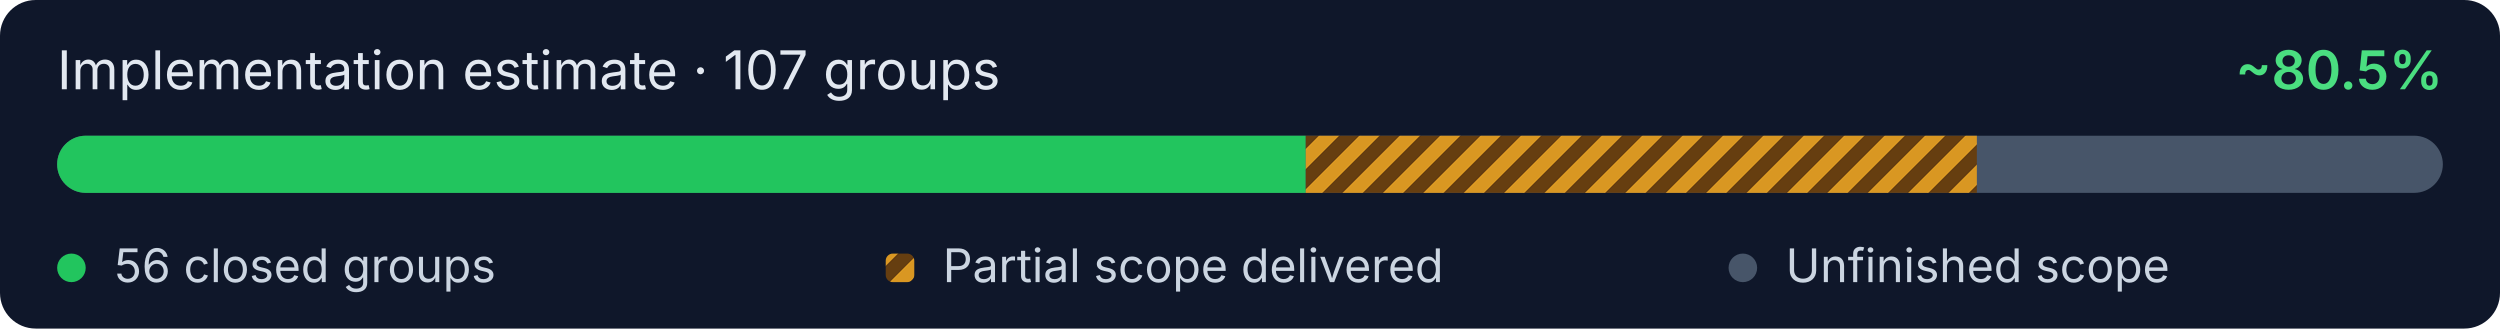
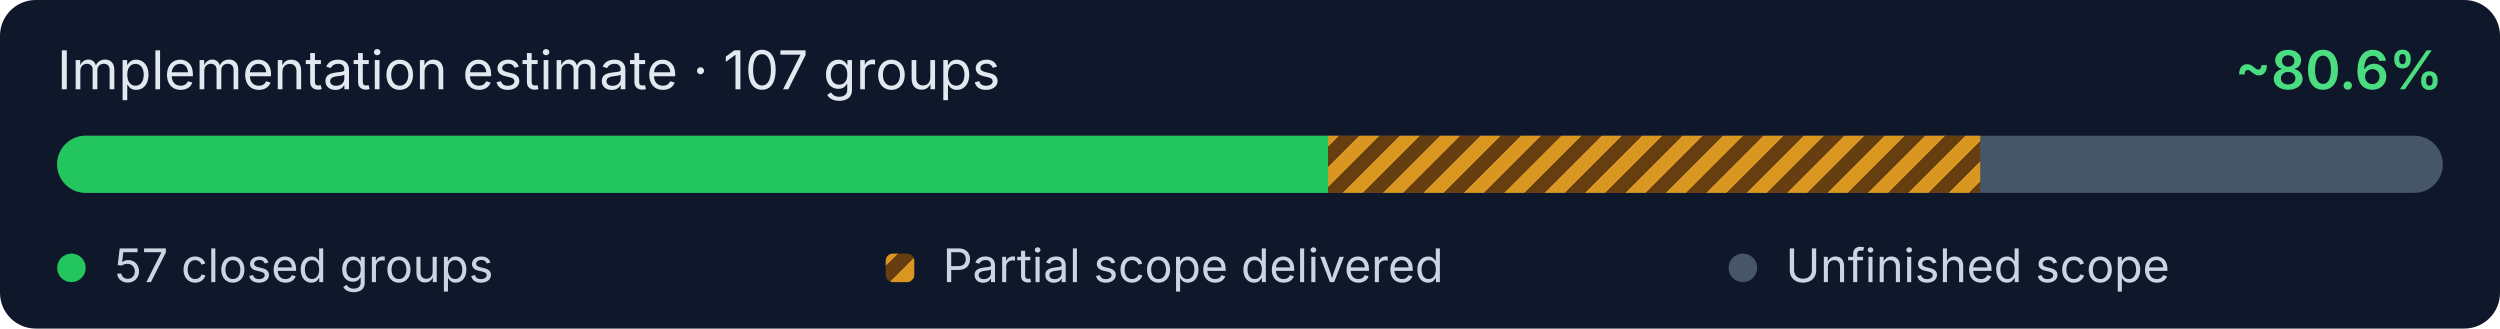
<svg xmlns="http://www.w3.org/2000/svg" width="700" height="92" viewBox="0 0 700 92" role="img" aria-labelledby="title description">
  <defs>
    <clipPath id="track">
      <rect x="16" y="38" width="668" height="16" rx="8" />
    </clipPath>
    <pattern id="partial" width="8" height="8" patternUnits="userSpaceOnUse" patternTransform="rotate(45)">
      <rect width="8" height="8" fill="#663e10" />
      <rect width="4" height="8" fill="#d99722" />
    </pattern>
  </defs>
  <rect width="700" height="92" rx="10" fill="#0f172a" />
  <g font-family="system-ui, -apple-system, BlinkMacSystemFont, 'Segoe UI', sans-serif">
    <text x="16" y="25" font-size="15" fill="#e2e8f0">Implementation estimate · 107 groups</text>
-     <text x="684" y="25" text-anchor="end" font-size="15" font-weight="600" fill="#4ade80">~80.5%</text>
+     <text x="684" y="25" text-anchor="end" font-size="15" font-weight="600" fill="#4ade80">~80.6%</text>
    <g clip-path="url(#track)">
      <rect x="16" y="38" width="668" height="16" fill="#475569" />
-       <rect id="closed-segment" x="16" y="38" width="349.607" height="16" fill="#22c55e" />
-       <rect id="partial-segment" x="365.607" y="38" width="187.914" height="16" fill="url(#partial)" />
+       <rect id="closed-segment" x="16" y="38" width="355.85" height="16" fill="#22c55e" />
+       <rect id="partial-segment" x="371.85" y="38" width="182.607" height="16" fill="url(#partial)" />
    </g>
    <circle cx="20" cy="75" r="4" fill="#22c55e" />
-     <text x="32" y="79" font-size="13" fill="#cbd5e1">56 closed groups</text>
+     <text x="32" y="79" font-size="13" fill="#cbd5e1">57 closed groups</text>
    <rect x="248" y="71" width="8" height="8" rx="2" fill="url(#partial)" />
    <text x="264" y="79" font-size="13" fill="#cbd5e1">Partial scope delivered</text>
    <circle cx="488" cy="75" r="4" fill="#475569" />
    <text x="500" y="79" font-size="13" fill="#cbd5e1">Unfinished scope</text>
  </g>
</svg>
